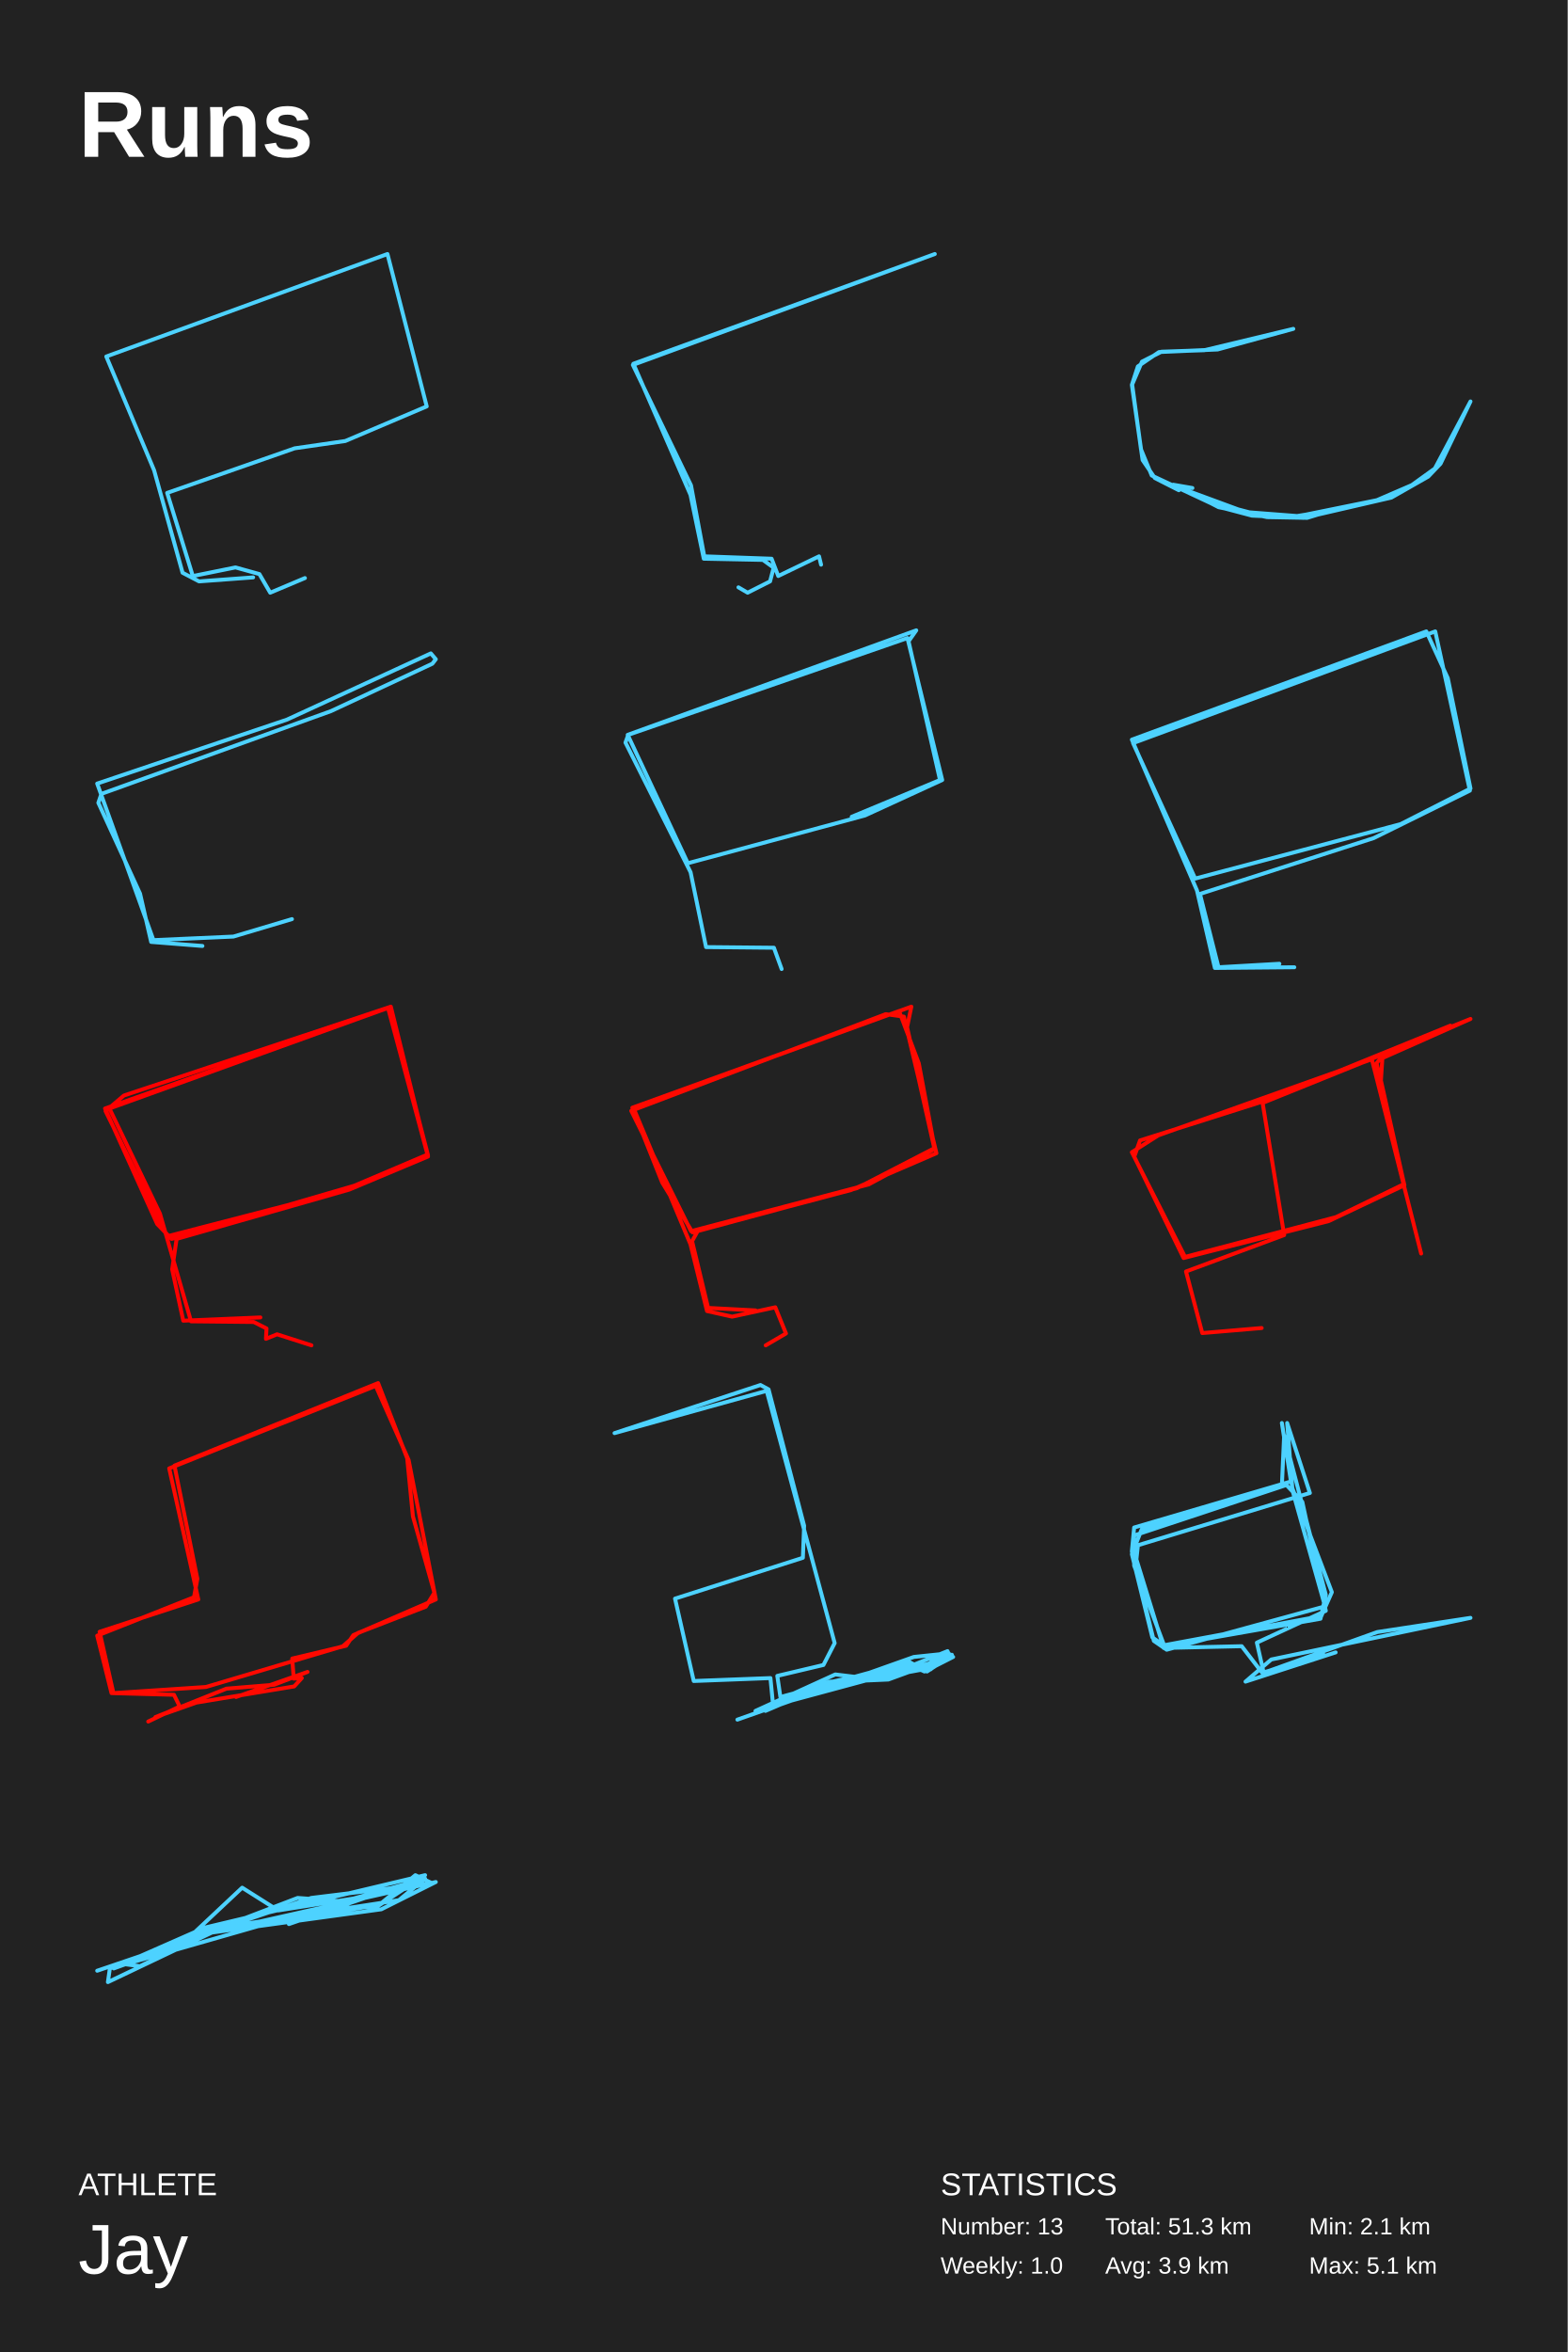
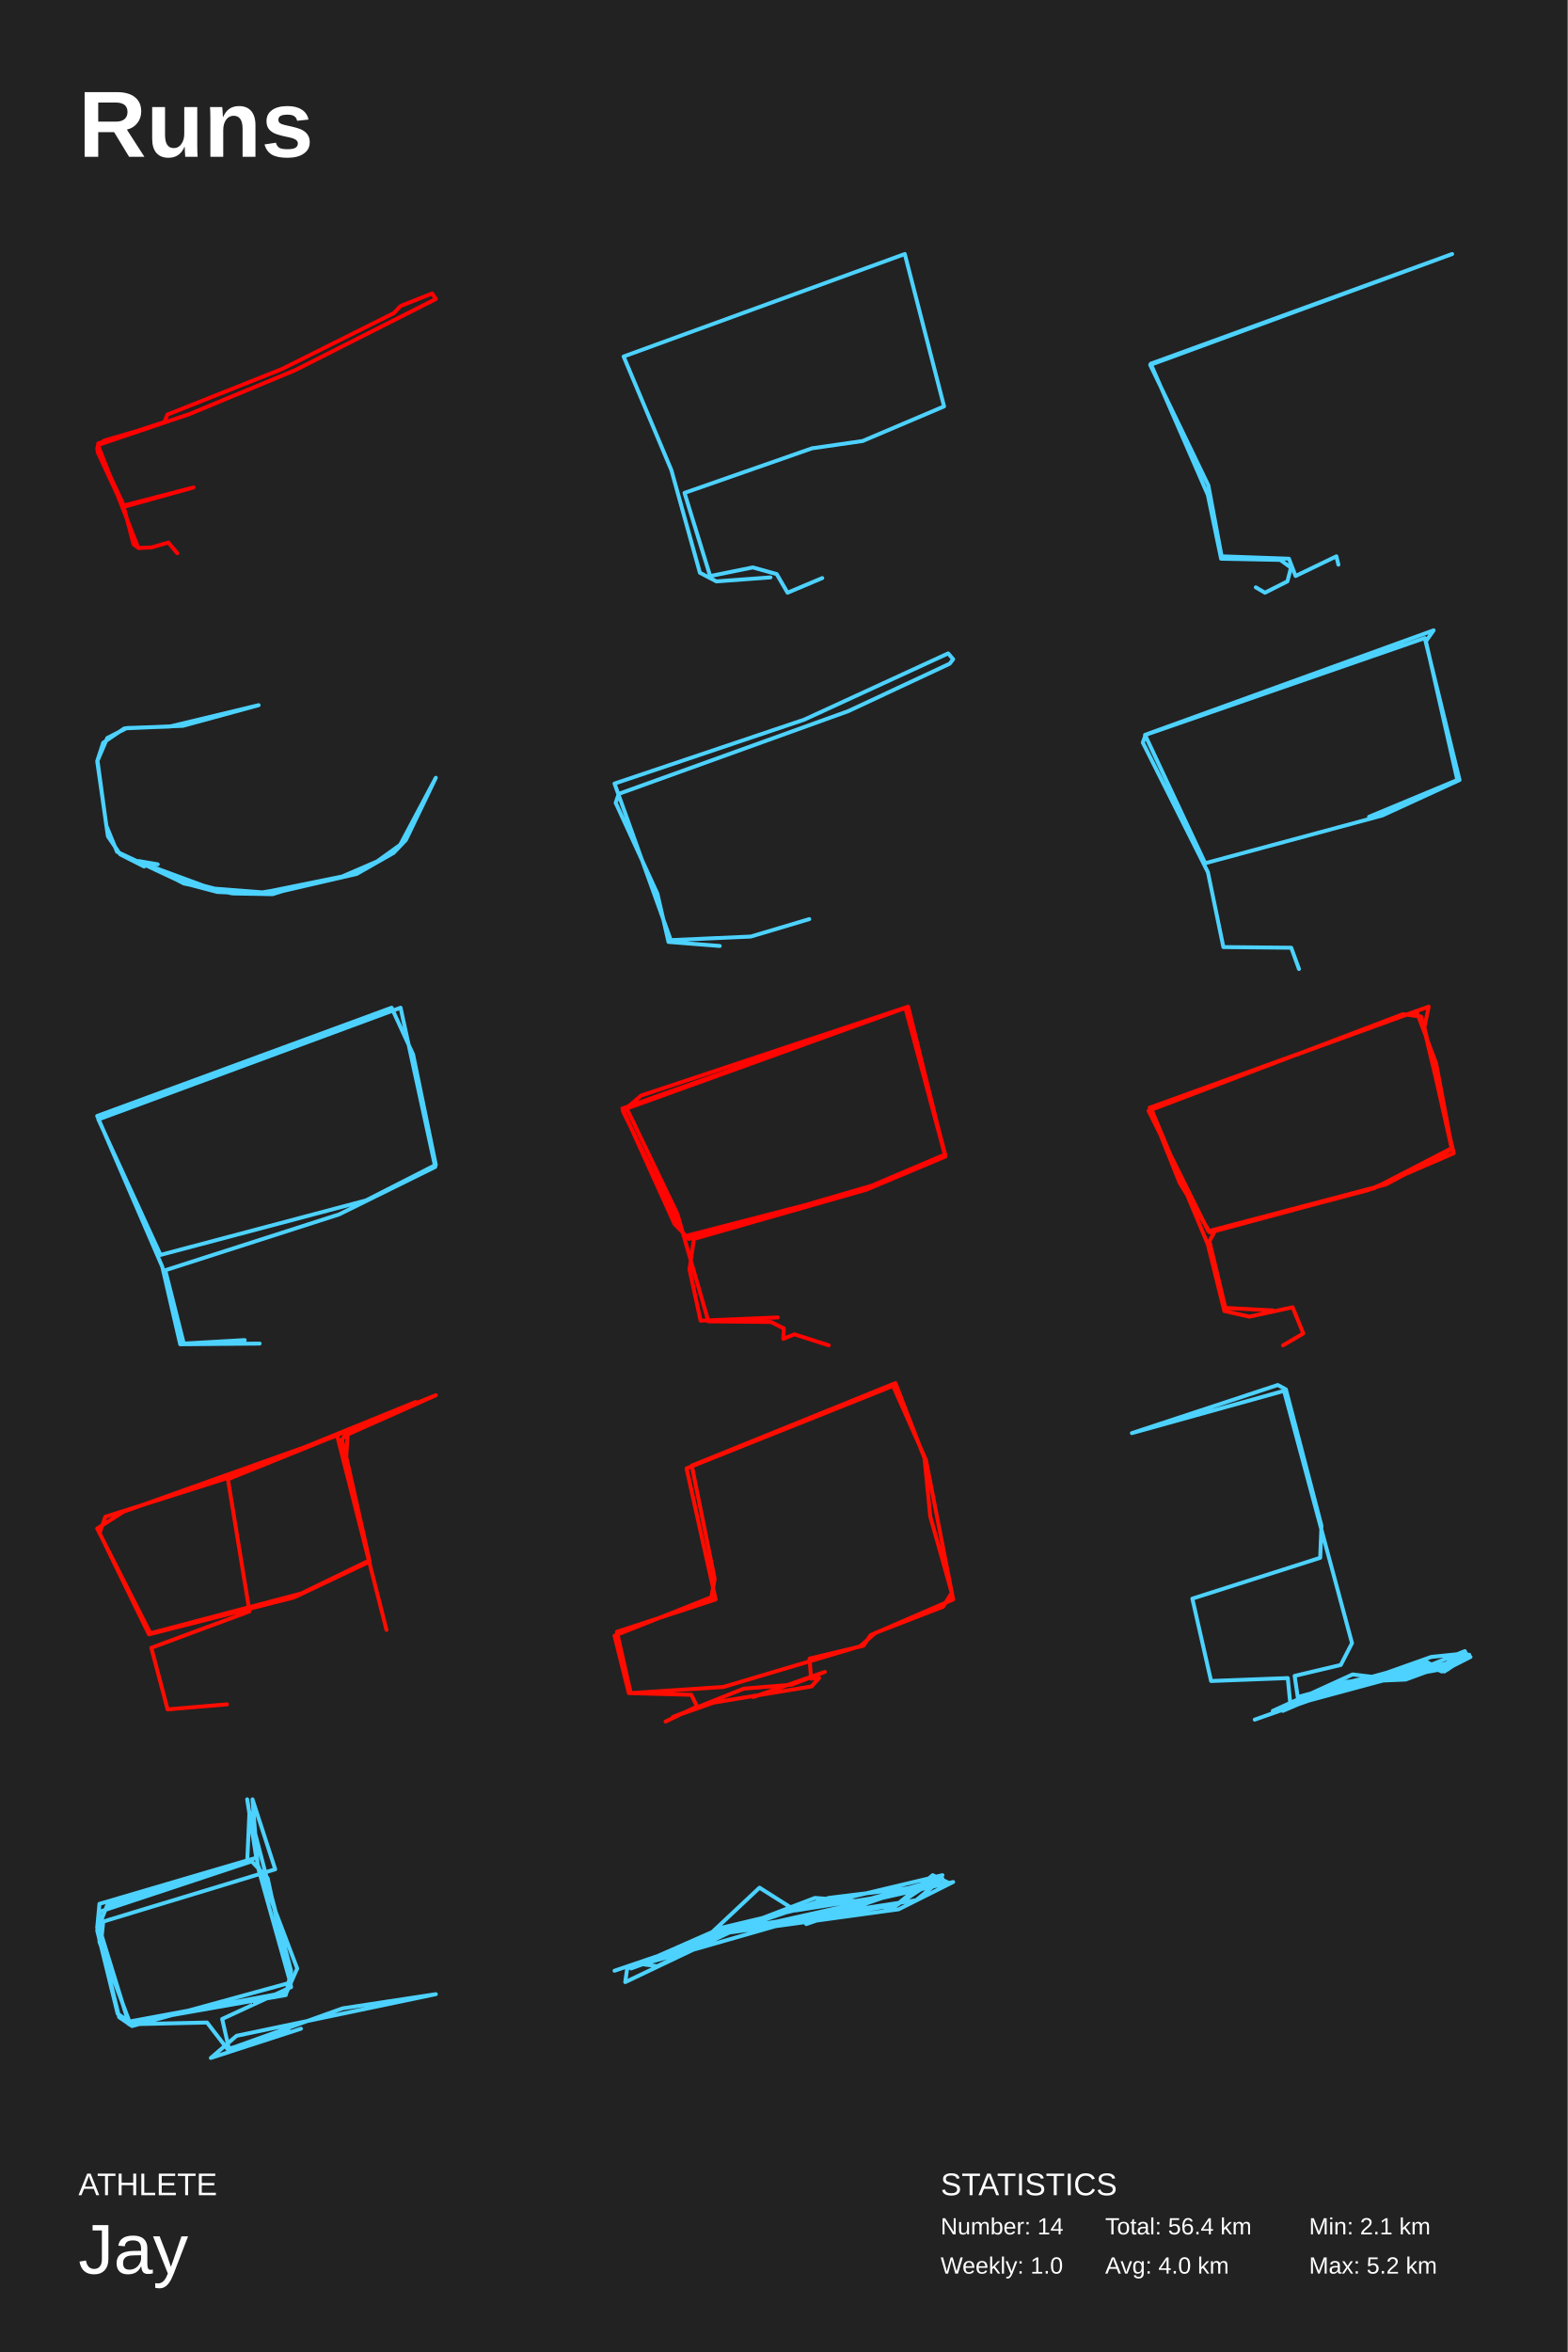
<svg xmlns="http://www.w3.org/2000/svg" baseProfile="full" height="300mm" version="1.1" viewBox="0,0,200,300" width="200mm">
  <defs />
  <rect fill="#222222" height="300" width="200" x="0" y="0" />
  <text fill="#FFFFFF" style="font-size:12px; font-family:Arial; font-weight:bold;" x="10" y="20">Runs</text>
  <text fill="#FFFFFF" style="font-size:4px; font-family:Arial" x="10" y="280">ATHLETE</text>
  <text fill="#FFFFFF" style="font-size:9px; font-family:Arial" x="10" y="290">Jay</text>
  <text fill="#FFFFFF" style="font-size:4px; font-family:Arial" x="120" y="280">STATISTICS</text>
-   <text fill="#FFFFFF" style="font-size:3px; font-family:Arial" x="120" y="285">Number: 13</text>
+   <text fill="#FFFFFF" style="font-size:3px; font-family:Arial" x="120" y="285">Number: 14</text>
  <text fill="#FFFFFF" style="font-size:3px; font-family:Arial" x="120" y="290">Weekly: 1.0</text>
-   <text fill="#FFFFFF" style="font-size:3px; font-family:Arial" x="141" y="285">Total: 51.3 km</text>
-   <text fill="#FFFFFF" style="font-size:3px; font-family:Arial" x="141" y="290">Avg: 3.9 km</text>
+   <text fill="#FFFFFF" style="font-size:3px; font-family:Arial" x="141" y="285">Total: 56.4 km</text>
+   <text fill="#FFFFFF" style="font-size:3px; font-family:Arial" x="141" y="290">Avg: 4.0 km</text>
  <text fill="#FFFFFF" style="font-size:3px; font-family:Arial" x="167" y="285">Min: 2.1 km</text>
-   <text fill="#FFFFFF" style="font-size:3px; font-family:Arial" x="167" y="290">Max: 5.1 km</text>
-   <polyline fill="none" points="32.294,73.648 25.396,74.157 23.29,73.054 19.659,59.984 13.56,45.471 49.43,32.4 54.44,51.836 44.057,56.249 37.594,57.183 21.329,62.869 24.597,73.478 30.043,72.375 33.092,73.224 34.472,75.6 38.901,73.733" stroke="#4dd2ff" stroke-linecap="round" stroke-linejoin="round" stroke-width="0.5" />
-   <polyline fill="none" points="94.209,74.916 95.38,75.6 98.243,74.155 98.699,72.406 97.332,71.417 89.784,71.265 88.093,63.127 80.805,46.395 119.26,32.4 80.74,46.547 88.158,61.91 89.849,70.961 98.438,71.265 99.284,73.47 104.49,70.961 104.75,72.025" stroke="#4dd2ff" stroke-linecap="round" stroke-linejoin="round" stroke-width="0.5" />
-   <polyline fill="none" points="150.393,62.53 147.336,60.979 145.768,58.676 144.4,49.089 145.164,46.739 147.859,44.906 155.341,44.577 164.994,41.946 153.651,44.671 148.181,44.859 145.687,46.128 144.44,49.042 145.566,57.313 146.934,60.65 155.461,64.645 159.725,65.772 166.322,66.054 177.504,63.47 182.21,60.791 183.779,59.146 187.6,51.204 183.055,59.757 180.118,61.872 175.654,63.799 165.477,65.866 159.242,65.444 151.198,62.483 155.461,64.692 161.656,65.96 166.764,66.054 169.821,65.115 165.477,65.819 159.403,65.35 154.536,64.081 149.669,61.825 152.123,62.248" stroke="#4dd2ff" stroke-linecap="round" stroke-linejoin="round" stroke-width="0.5" />
-   <polyline fill="none" points="25.824,120.658 19.283,120.144 17.867,113.982 12.546,102.4 12.937,101.259 42.225,90.703 55.161,84.655 55.6,84.084 54.965,83.342 36.612,91.787 12.4,99.946 19.576,119.916 29.778,119.46 37.246,117.234" stroke="#4dd2ff" stroke-linecap="round" stroke-linejoin="round" stroke-width="0.5" />
-   <polyline fill="none" points="99.718,123.6 98.733,120.885 90.074,120.802 88.103,111.257 79.796,94.718 80.148,93.731 115.769,81.387 120.204,99.491 110.348,104.016 87.751,110.105 80.078,93.731 116.895,80.4 115.91,81.799 119.922,99.491 108.659,104.181" stroke="#4dd2ff" stroke-linecap="round" stroke-linejoin="round" stroke-width="0.5" />
-   <polyline fill="none" points="165.124,123.374 154.99,123.463 152.705,113.578 144.4,94.341 181.962,80.537 184.705,86.504 187.6,100.575 178.686,105.117 152.476,112.064 144.552,94.787 183.105,80.537 187.524,100.843 175.257,106.898 153.086,114.023 155.448,123.374 163.219,122.928" stroke="#4dd2ff" stroke-linecap="round" stroke-linejoin="round" stroke-width="0.5" />
-   <polyline fill="none" points="39.735,171.6 35.345,170.193 33.929,170.772 34.0,169.448 32.372,168.621 24.371,168.538 20.406,154.8 13.963,141.393 49.718,128.483 54.603,147.352 44.337,151.738 21.326,157.697 13.467,141.724 15.804,139.738 49.86,128.4 54.533,147.269 45.187,151.242 21.893,158.028 20.052,156.124 13.397,141.393 49.506,128.566 54.603,147.518 44.55,151.738 22.53,158.028 21.964,161.917 23.38,168.455 33.221,168.041" stroke="#ff0000" stroke-linecap="round" stroke-linejoin="round" stroke-width="0.5" />
-   <polyline fill="none" points="97.686,171.6 100.272,170.088 98.911,166.747 93.398,167.94 90.199,167.224 88.089,158.712 80.806,141.289 116.267,128.4 115.723,131.025 119.194,146.46 109.325,151.552 88.361,157.2 84.481,150.836 80.67,141.289 114.702,128.957 117.22,135.64 119.262,146.54 110.822,151.074 88.157,157.041 80.534,141.686 113,129.355 115.314,129.673 119.466,147.096 108.576,151.79 89.042,156.962 88.293,158.314 90.335,166.827 96.393,167.145" stroke="#ff0900" stroke-linecap="round" stroke-linejoin="round" stroke-width="0.5" />
-   <polyline fill="none" points="160.959,169.391 153.382,170.034 151.305,162.178 163.831,157.535 161.081,140.68 187.6,129.966 176.357,134.966 176.174,137.823 179.168,151.179 169.513,155.75 150.999,160.464 144.706,147.536 145.439,145.465 161.876,140.251 185.034,130.823 176.724,134.252 175.624,135.609 179.107,151.036 170.43,155.25 151.182,160.321 144.4,146.965 147.761,144.822 175.013,135.109 181.306,159.892" stroke="#ff0800" stroke-linecap="round" stroke-linejoin="round" stroke-width="0.5" />
-   <polyline fill="none" points="18.91,219.585 22.926,217.665 22.196,216.171 14.225,215.958 12.4,208.633 24.752,203.726 25.177,201.379 22.257,186.941 48.238,176.415 51.949,186.016 52.679,193.413 55.417,203.157 54.322,204.935 45.682,208.277 43.735,209.984 26.273,215.176 14.469,215.958 12.704,208.135 25.299,204.01 21.588,187.297 47.934,176.771 52.132,186.23 55.6,204.01 45.074,208.562 44.161,209.913 37.286,211.549 37.468,214.109 38.503,214.038 37.529,215.105 25.056,217.167 19.823,219.016 28.889,215.389 34.974,214.891 39.233,213.255 30.106,216.456" stroke="#ff0900" stroke-linecap="round" stroke-linejoin="round" stroke-width="0.5" />
-   <polyline fill="none" points="98.608,217.296 98.29,214.041 88.504,214.413 86.117,203.905 102.427,198.698 102.586,194.606 98.051,177.216 97.017,176.658 78.4,182.796 97.812,177.402 106.484,209.578 105.052,212.368 99.165,213.762 99.562,216.459 115.554,212.089 117.94,213.204 121.6,211.345 97.812,217.761 105.768,214.506 112.133,214.134 120.884,210.601 118.338,212.832 104.177,215.436 97.653,218.226 103.222,215.157 115.792,212.368 117.463,213.018 119.85,211.159 121.441,211.066 118.895,212.553 105.688,215.25 94.073,219.342 116.588,211.345 121.043,210.88 118.736,212.646 104.336,215.064 96.38,218.226 106.564,213.576 110.382,214.041 116.031,211.996 118.259,213.204 120.964,211.438 113.326,214.227 109.109,214.413 111.576,213.204 117.383,213.018 120.964,210.787 118.736,212.925" stroke="#4dd2ff" stroke-linecap="round" stroke-linejoin="round" stroke-width="0.5" />
-   <polyline fill="none" points="168.948,211.104 161.023,213.363 158.413,209.974 148.459,210.2 144.98,198.904 145.173,197.096 167.111,190.432 164.212,181.507 164.889,190.093 169.044,204.891 148.846,210.426 147.203,209.296 144.4,197.887 144.69,194.837 164.695,188.963 163.536,181.507 164.889,189.867 169.914,203.083 168.561,206.133 148.459,209.861 147.009,208.845 144.4,198.226 145.656,195.063 163.536,189.528 163.826,183.089 169.141,203.422 168.464,206.472 148.556,209.974 144.69,199.695 144.69,195.854 164.115,189.415 166.145,191.561 169.141,205.456 160.346,209.522 161.216,213.363 175.713,208.167 187.6,206.359 162.183,211.669 158.897,214.493 170.397,210.765" stroke="#4dd2ff" stroke-linecap="round" stroke-linejoin="round" stroke-width="0.5" />
-   <polyline fill="none" points="12.4,251.369 39.71,242.082 55.103,240.196 52.993,239.18 48.4,242.953 24.814,246.871 14.014,251.078 13.766,252.82 27.172,246.435 55.6,240.051 48.648,243.533 26.428,246.58 17.862,250.788 15.628,250.498 26.179,245.855 54.234,239.18 48.028,243.243 40.952,243.388 15.628,250.643 37.972,242.082 43.807,242.518 54.234,239.616 50.883,242.373 25.31,246.29 14.51,251.078 23.324,247.886 30.897,240.776 35.49,243.678 47.407,241.792 36.855,245.42" stroke="#4dd2ff" stroke-linecap="round" stroke-linejoin="round" stroke-width="0.5" />
+   <text fill="#FFFFFF" style="font-size:3px; font-family:Arial" x="167" y="290">Max: 5.2 km</text>
+   <polyline fill="none" points="22.616,70.565 21.481,69.2 19.344,69.824 17.675,69.902 17.04,69.434 15.905,65.102 12.467,57.688 12.534,56.752 24.185,52.81 37.706,47.191 55.6,38.137 55.133,37.435 51.093,39.035 50.258,39.932 35.97,47.074 21.347,52.888 20.98,53.825 12.767,56.517 12.4,57.181 15.805,64.478 24.686,62.176 15.839,64.634 12.433,57.415 12.534,56.556 20.312,54.137 13.268,56.205 12.534,56.869 17.541,69.629" stroke="#ff0000" stroke-linecap="round" stroke-linejoin="round" stroke-width="0.5" />
+   <polyline fill="none" points="98.294,73.648 91.396,74.157 89.29,73.054 85.659,59.984 79.56,45.471 115.43,32.4 120.44,51.836 110.057,56.249 103.594,57.183 87.329,62.869 90.597,73.478 96.043,72.375 99.092,73.224 100.472,75.6 104.901,73.733" stroke="#4dd2ff" stroke-linecap="round" stroke-linejoin="round" stroke-width="0.5" />
+   <polyline fill="none" points="160.209,74.916 161.38,75.6 164.243,74.155 164.699,72.406 163.332,71.417 155.784,71.265 154.093,63.127 146.805,46.395 185.26,32.4 146.74,46.547 154.158,61.91 155.849,70.961 164.438,71.265 165.284,73.47 170.49,70.961 170.75,72.025" stroke="#4dd2ff" stroke-linecap="round" stroke-linejoin="round" stroke-width="0.5" />
+   <polyline fill="none" points="18.393,110.53 15.336,108.979 13.768,106.676 12.4,97.089 13.164,94.739 15.859,92.906 23.341,92.577 32.994,89.946 21.651,92.671 16.181,92.859 13.687,94.128 12.44,97.042 13.566,105.313 14.934,108.65 23.461,112.645 27.725,113.772 34.322,114.054 45.504,111.47 50.21,108.791 51.779,107.146 55.6,99.204 51.055,107.757 48.118,109.872 43.654,111.799 33.477,113.866 27.242,113.444 19.198,110.483 23.461,112.692 29.656,113.96 34.764,114.054 37.821,113.115 33.477,113.819 27.403,113.35 22.536,112.081 17.669,109.825 20.123,110.248" stroke="#4dd2ff" stroke-linecap="round" stroke-linejoin="round" stroke-width="0.5" />
+   <polyline fill="none" points="91.824,120.658 85.283,120.144 83.867,113.982 78.546,102.4 78.937,101.259 108.225,90.703 121.161,84.655 121.6,84.084 120.965,83.342 102.612,91.787 78.4,99.946 85.576,119.916 95.778,119.46 103.246,117.234" stroke="#4dd2ff" stroke-linecap="round" stroke-linejoin="round" stroke-width="0.5" />
+   <polyline fill="none" points="165.718,123.6 164.733,120.885 156.074,120.802 154.103,111.257 145.796,94.718 146.148,93.731 181.769,81.387 186.204,99.491 176.348,104.016 153.751,110.105 146.078,93.731 182.895,80.4 181.91,81.799 185.922,99.491 174.659,104.181" stroke="#4dd2ff" stroke-linecap="round" stroke-linejoin="round" stroke-width="0.5" />
+   <polyline fill="none" points="33.124,171.374 22.99,171.463 20.705,161.578 12.4,142.341 49.962,128.537 52.705,134.504 55.6,148.575 46.686,153.117 20.476,160.064 12.552,142.787 51.105,128.537 55.524,148.843 43.257,154.898 21.086,162.023 23.448,171.374 31.219,170.928" stroke="#4dd2ff" stroke-linecap="round" stroke-linejoin="round" stroke-width="0.5" />
+   <polyline fill="none" points="105.735,171.6 101.345,170.193 99.929,170.772 100.0,169.448 98.372,168.621 90.371,168.538 86.406,154.8 79.963,141.393 115.718,128.483 120.603,147.352 110.337,151.738 87.326,157.697 79.467,141.724 81.804,139.738 115.86,128.4 120.533,147.269 111.187,151.242 87.893,158.028 86.052,156.124 79.397,141.393 115.506,128.566 120.603,147.518 110.55,151.738 88.53,158.028 87.964,161.917 89.38,168.455 99.221,168.041" stroke="#ff0400" stroke-linecap="round" stroke-linejoin="round" stroke-width="0.5" />
+   <polyline fill="none" points="163.686,171.6 166.272,170.088 164.911,166.747 159.398,167.94 156.199,167.224 154.089,158.712 146.806,141.289 182.267,128.4 181.723,131.025 185.194,146.46 175.325,151.552 154.361,157.2 150.481,150.836 146.67,141.289 180.702,128.957 183.22,135.64 185.262,146.54 176.822,151.074 154.157,157.041 146.534,141.686 179,129.355 181.314,129.673 185.466,147.096 174.576,151.79 155.042,156.962 154.293,158.314 156.335,166.827 162.393,167.145" stroke="#ff0d00" stroke-linecap="round" stroke-linejoin="round" stroke-width="0.5" />
+   <polyline fill="none" points="28.959,217.391 21.382,218.034 19.305,210.178 31.831,205.535 29.081,188.68 55.6,177.966 44.357,182.966 44.174,185.823 47.168,199.179 37.513,203.75 18.999,208.464 12.706,195.536 13.439,193.465 29.876,188.251 53.034,178.823 44.724,182.252 43.624,183.609 47.107,199.036 38.43,203.25 19.182,208.321 12.4,194.965 15.761,192.822 43.013,183.109 49.306,207.892" stroke="#ff0c00" stroke-linecap="round" stroke-linejoin="round" stroke-width="0.5" />
+   <polyline fill="none" points="84.91,219.585 88.926,217.665 88.196,216.171 80.225,215.958 78.4,208.633 90.752,203.726 91.177,201.379 88.257,186.941 114.238,176.415 117.949,186.016 118.679,193.413 121.417,203.157 120.322,204.935 111.682,208.277 109.735,209.984 92.273,215.176 80.469,215.958 78.704,208.135 91.299,204.01 87.588,187.297 113.934,176.771 118.132,186.23 121.6,204.01 111.074,208.562 110.161,209.913 103.286,211.549 103.468,214.109 104.503,214.038 103.529,215.105 91.056,217.167 85.823,219.016 94.889,215.389 100.974,214.891 105.233,213.255 96.106,216.456" stroke="#ff0c00" stroke-linecap="round" stroke-linejoin="round" stroke-width="0.5" />
+   <polyline fill="none" points="164.608,217.296 164.29,214.041 154.504,214.413 152.117,203.905 168.427,198.698 168.586,194.606 164.051,177.216 163.017,176.658 144.4,182.796 163.812,177.402 172.484,209.578 171.052,212.368 165.165,213.762 165.562,216.459 181.554,212.089 183.94,213.204 187.6,211.345 163.812,217.761 171.768,214.506 178.133,214.134 186.884,210.601 184.338,212.832 170.177,215.436 163.653,218.226 169.222,215.157 181.792,212.368 183.463,213.018 185.85,211.159 187.441,211.066 184.895,212.553 171.688,215.25 160.073,219.342 182.588,211.345 187.043,210.88 184.736,212.646 170.336,215.064 162.38,218.226 172.564,213.576 176.382,214.041 182.031,211.996 184.259,213.204 186.964,211.438 179.326,214.227 175.109,214.413 177.576,213.204 183.383,213.018 186.964,210.787 184.736,212.925" stroke="#4dd2ff" stroke-linecap="round" stroke-linejoin="round" stroke-width="0.5" />
+   <polyline fill="none" points="36.948,259.104 29.023,261.363 26.413,257.974 16.459,258.2 12.98,246.904 13.173,245.096 35.111,238.432 32.212,229.507 32.889,238.093 37.044,252.891 16.846,258.426 15.203,257.296 12.4,245.887 12.69,242.837 32.695,236.963 31.536,229.507 32.889,237.867 37.914,251.083 36.561,254.133 16.459,257.861 15.009,256.845 12.4,246.226 13.656,243.063 31.536,237.528 31.826,231.089 37.141,251.422 36.464,254.472 16.556,257.974 12.69,247.695 12.69,243.854 32.115,237.415 34.145,239.561 37.141,253.456 28.346,257.522 29.216,261.363 43.713,256.167 55.6,254.359 30.183,259.669 26.897,262.493 38.397,258.765" stroke="#4dd2ff" stroke-linecap="round" stroke-linejoin="round" stroke-width="0.5" />
+   <polyline fill="none" points="78.4,251.369 105.71,242.082 121.103,240.196 118.993,239.18 114.4,242.953 90.814,246.871 80.014,251.078 79.766,252.82 93.172,246.435 121.6,240.051 114.648,243.533 92.428,246.58 83.862,250.788 81.628,250.498 92.179,245.855 120.234,239.18 114.028,243.243 106.952,243.388 81.628,250.643 103.972,242.082 109.807,242.518 120.234,239.616 116.883,242.373 91.31,246.29 80.51,251.078 89.324,247.886 96.897,240.776 101.49,243.678 113.407,241.792 102.855,245.42" stroke="#4dd2ff" stroke-linecap="round" stroke-linejoin="round" stroke-width="0.5" />
</svg>
